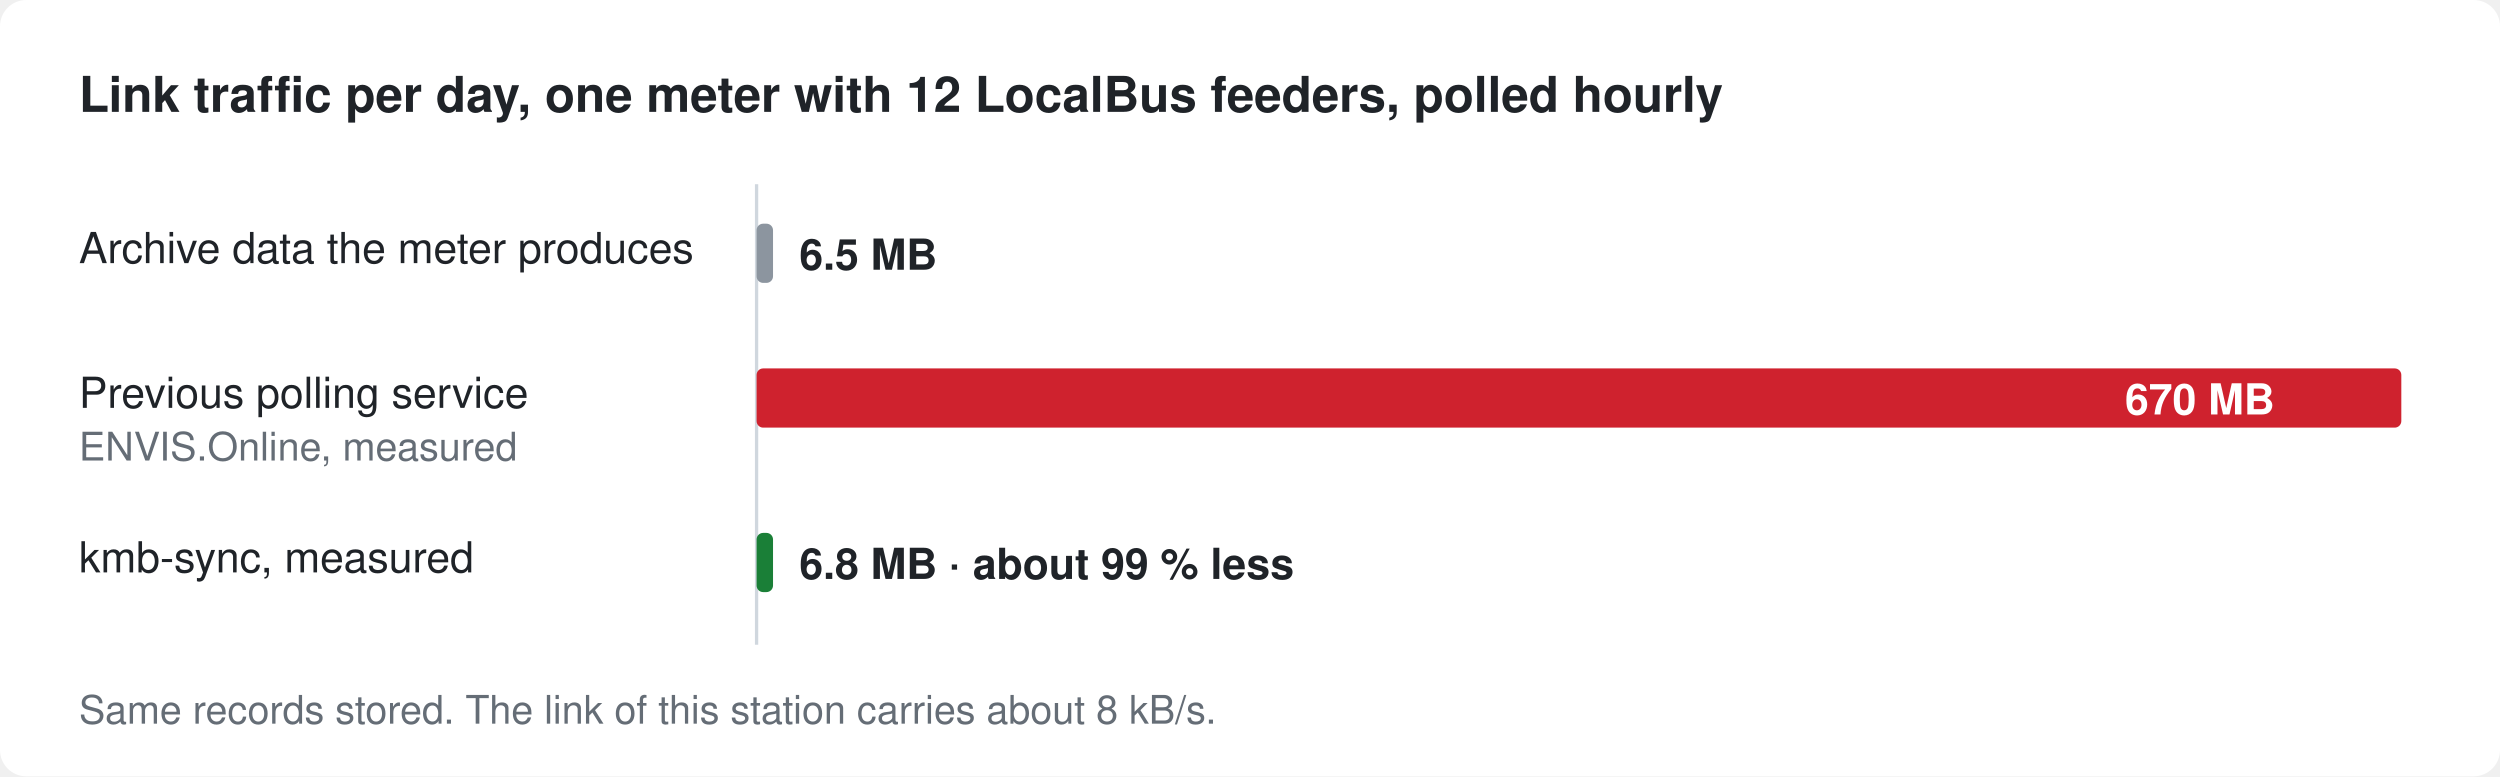
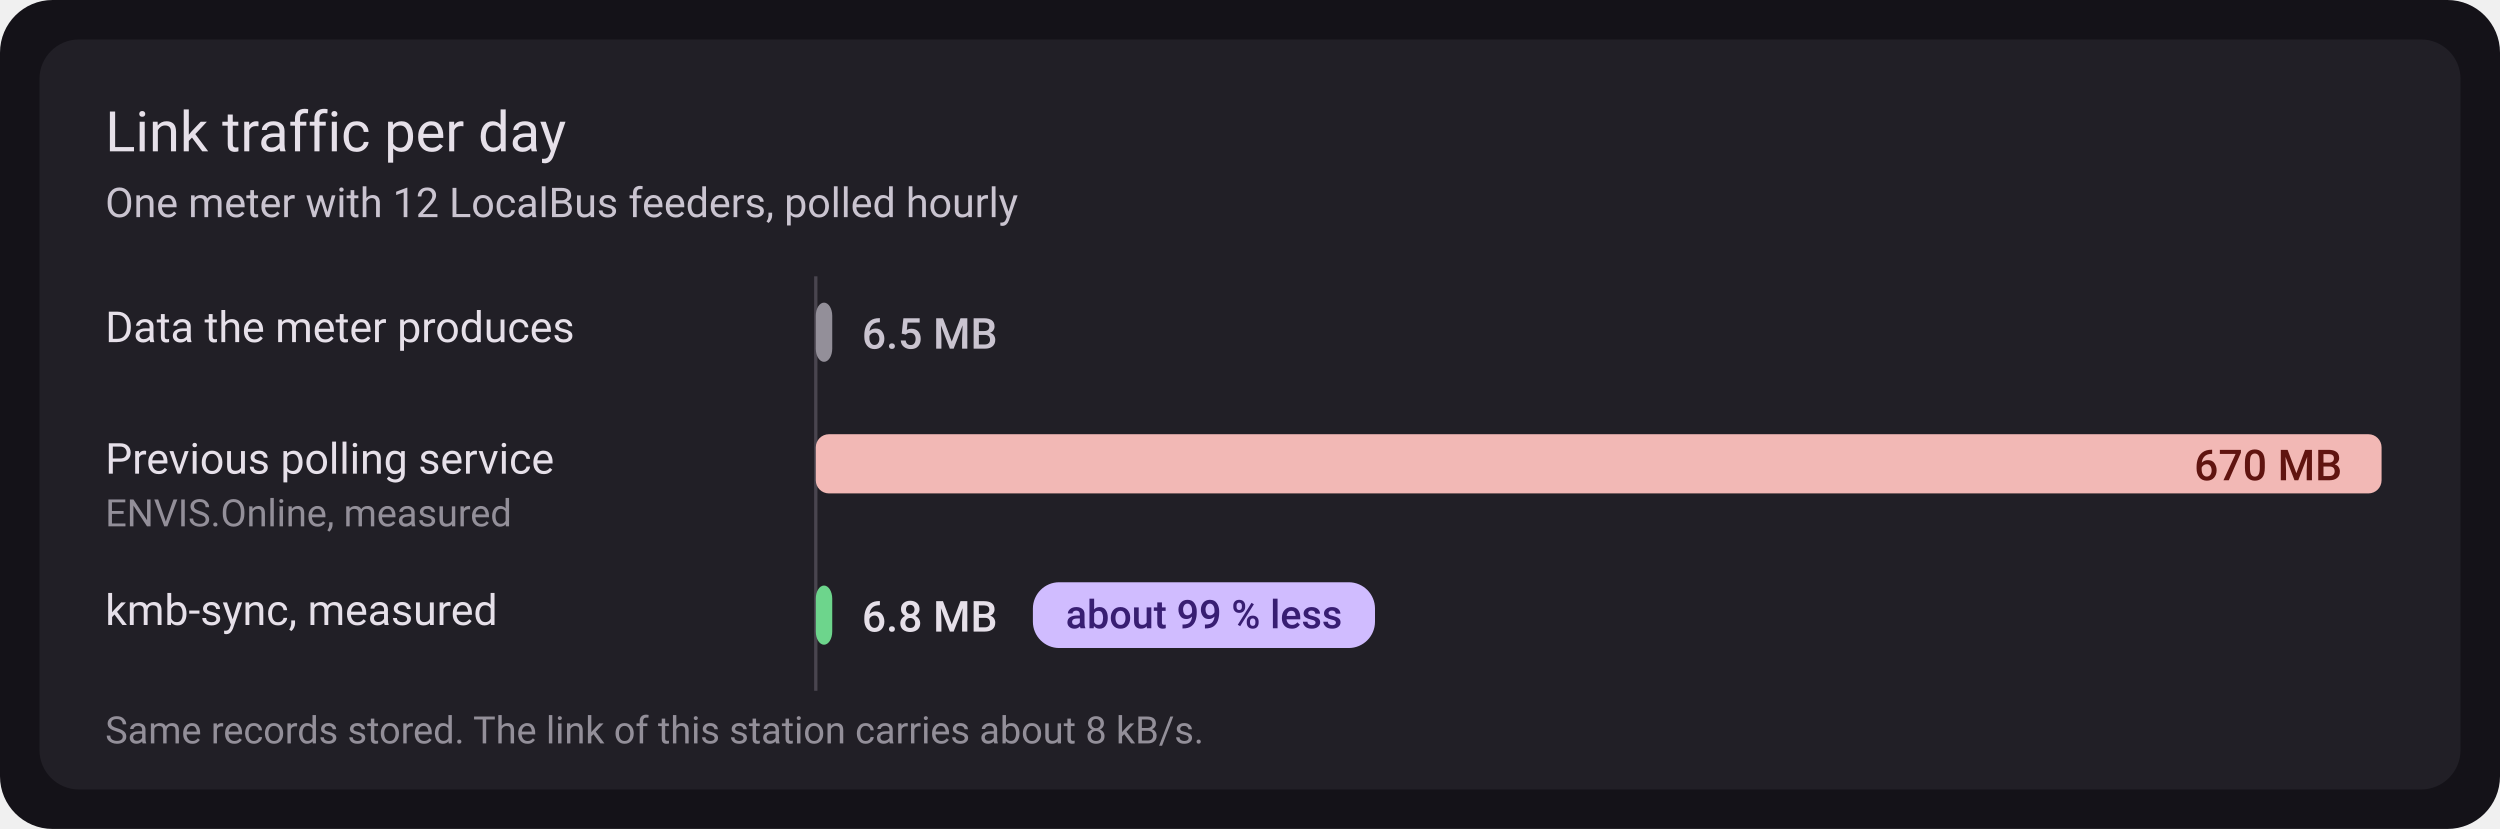
- <svg xmlns="http://www.w3.org/2000/svg" viewBox="0 0 760 236" width="760" height="236" font-family="-apple-system, BlinkMacSystemFont, 'Segoe UI', Helvetica, Arial, sans-serif">
-   <style>
-     .bg { fill: #ffffff; }
-     .t { fill: #1f2328; font-size: 15px; font-weight: 600; }
-     .l { fill: #1f2328; font-size: 13px; }
-     .s { fill: #656d76; font-size: 12px; }
-     .v { fill: #1f2328; font-size: 13px; font-weight: 600; }
-     .grid { stroke: #d0d7de; stroke-width: 1; }
-     .old { fill: #cf222e; }
-     .new { fill: #1a7f37; }
-     .meter { fill: #8c959f; }
-     @media (prefers-color-scheme: dark) {
-       .bg { fill: #0d1117; }
-       .t, .l, .v { fill: #e6edf3; }
-       .s { fill: #9198a1; }
-       .grid { stroke: #30363d; }
-       .old { fill: #f85149; }
-       .new { fill: #3fb950; }
-       .meter { fill: #6e7681; }
-     }
-   </style>
-   <rect class="bg" width="760" height="236" rx="8" />
-   <text class="t" x="24" y="34">Link traffic per day, one meter with 12 LocalBus feeders, polled hourly</text>
-   <line class="grid" x1="230" y1="56" x2="230" y2="196" />
-   <text class="l" x="24" y="80">Archive data the meter produces</text>
-   <rect class="meter" x="230" y="68" width="5" height="18" rx="2" />
-   <text class="v" x="243" y="82">6.5 MB</text>
-   <text class="l" x="24" y="124">Previous polling service</text>
-   <text class="s" x="24" y="140">ENVIS.Online, measured</text>
-   <rect class="old" x="230" y="112" width="500" height="18" rx="2" />
-   <text class="v" x="646" y="126" fill="#ffffff" style="fill:#ffffff">670 MB</text>
-   <text class="l" x="24" y="174">kmb-sync, measured</text>
-   <rect class="new" x="230" y="162" width="5" height="18" rx="2" />
-   <text class="v" x="243" y="176">6.8 MB · about 99 % less</text>
-   <text class="s" x="24" y="220">Same records stored. The link of this station carries about 8 kB/s.</text>
+ <svg xmlns="http://www.w3.org/2000/svg" viewBox="0 0 760 252" width="760" height="252" font-family="Roboto, system-ui, -apple-system, 'Segoe UI', Helvetica, Arial, sans-serif">
+   <rect width="760" height="252" rx="16" fill="#141218" />
+   <rect x="12" y="12" width="736" height="228" rx="12" fill="#211f26" />
+   <text x="32" y="46" fill="#e6e0e9" font-size="17">Link traffic per day</text>
+   <text x="32" y="66" fill="#cac4d0" font-size="12.5">One meter with 12 LocalBus feeders, polled hourly</text>
+   <line x1="248" y1="84" x2="248" y2="210" stroke="#49454f" />
+   <text x="32" y="104" fill="#e6e0e9" font-size="13">Data the meter produces</text>
+   <rect x="248" y="92" width="5" height="18" rx="4" fill="#938f99" />
+   <text x="262" y="106" fill="#cac4d0" font-size="13" font-weight="500">6.5 MB</text>
+   <text x="32" y="144" fill="#e6e0e9" font-size="13">Previous polling service</text>
+   <text x="32" y="160" fill="#938f99" font-size="11.5">ENVIS.Online, measured</text>
+   <rect x="248" y="132" width="476" height="18" rx="4" fill="#f2b8b5" />
+   <text x="712" y="146" fill="#601410" font-size="13" font-weight="500" text-anchor="end">670 MB</text>
+   <text x="32" y="190" fill="#e6e0e9" font-size="13">kmb-sync, measured</text>
+   <rect x="248" y="178" width="5" height="18" rx="4" fill="#6dd58c" />
+   <text x="262" y="192" fill="#e6e0e9" font-size="13" font-weight="500">6.8 MB</text>
+   <rect x="314" y="177" width="104" height="20" rx="8" fill="#d0bcff" />
+   <text x="366" y="191" fill="#381e72" font-size="12" font-weight="500" text-anchor="middle">about 99 % less</text>
+   <text x="32" y="226" fill="#938f99" font-size="11.5">Same records stored. The link of this station carries about 8 kB/s.</text>
</svg>
